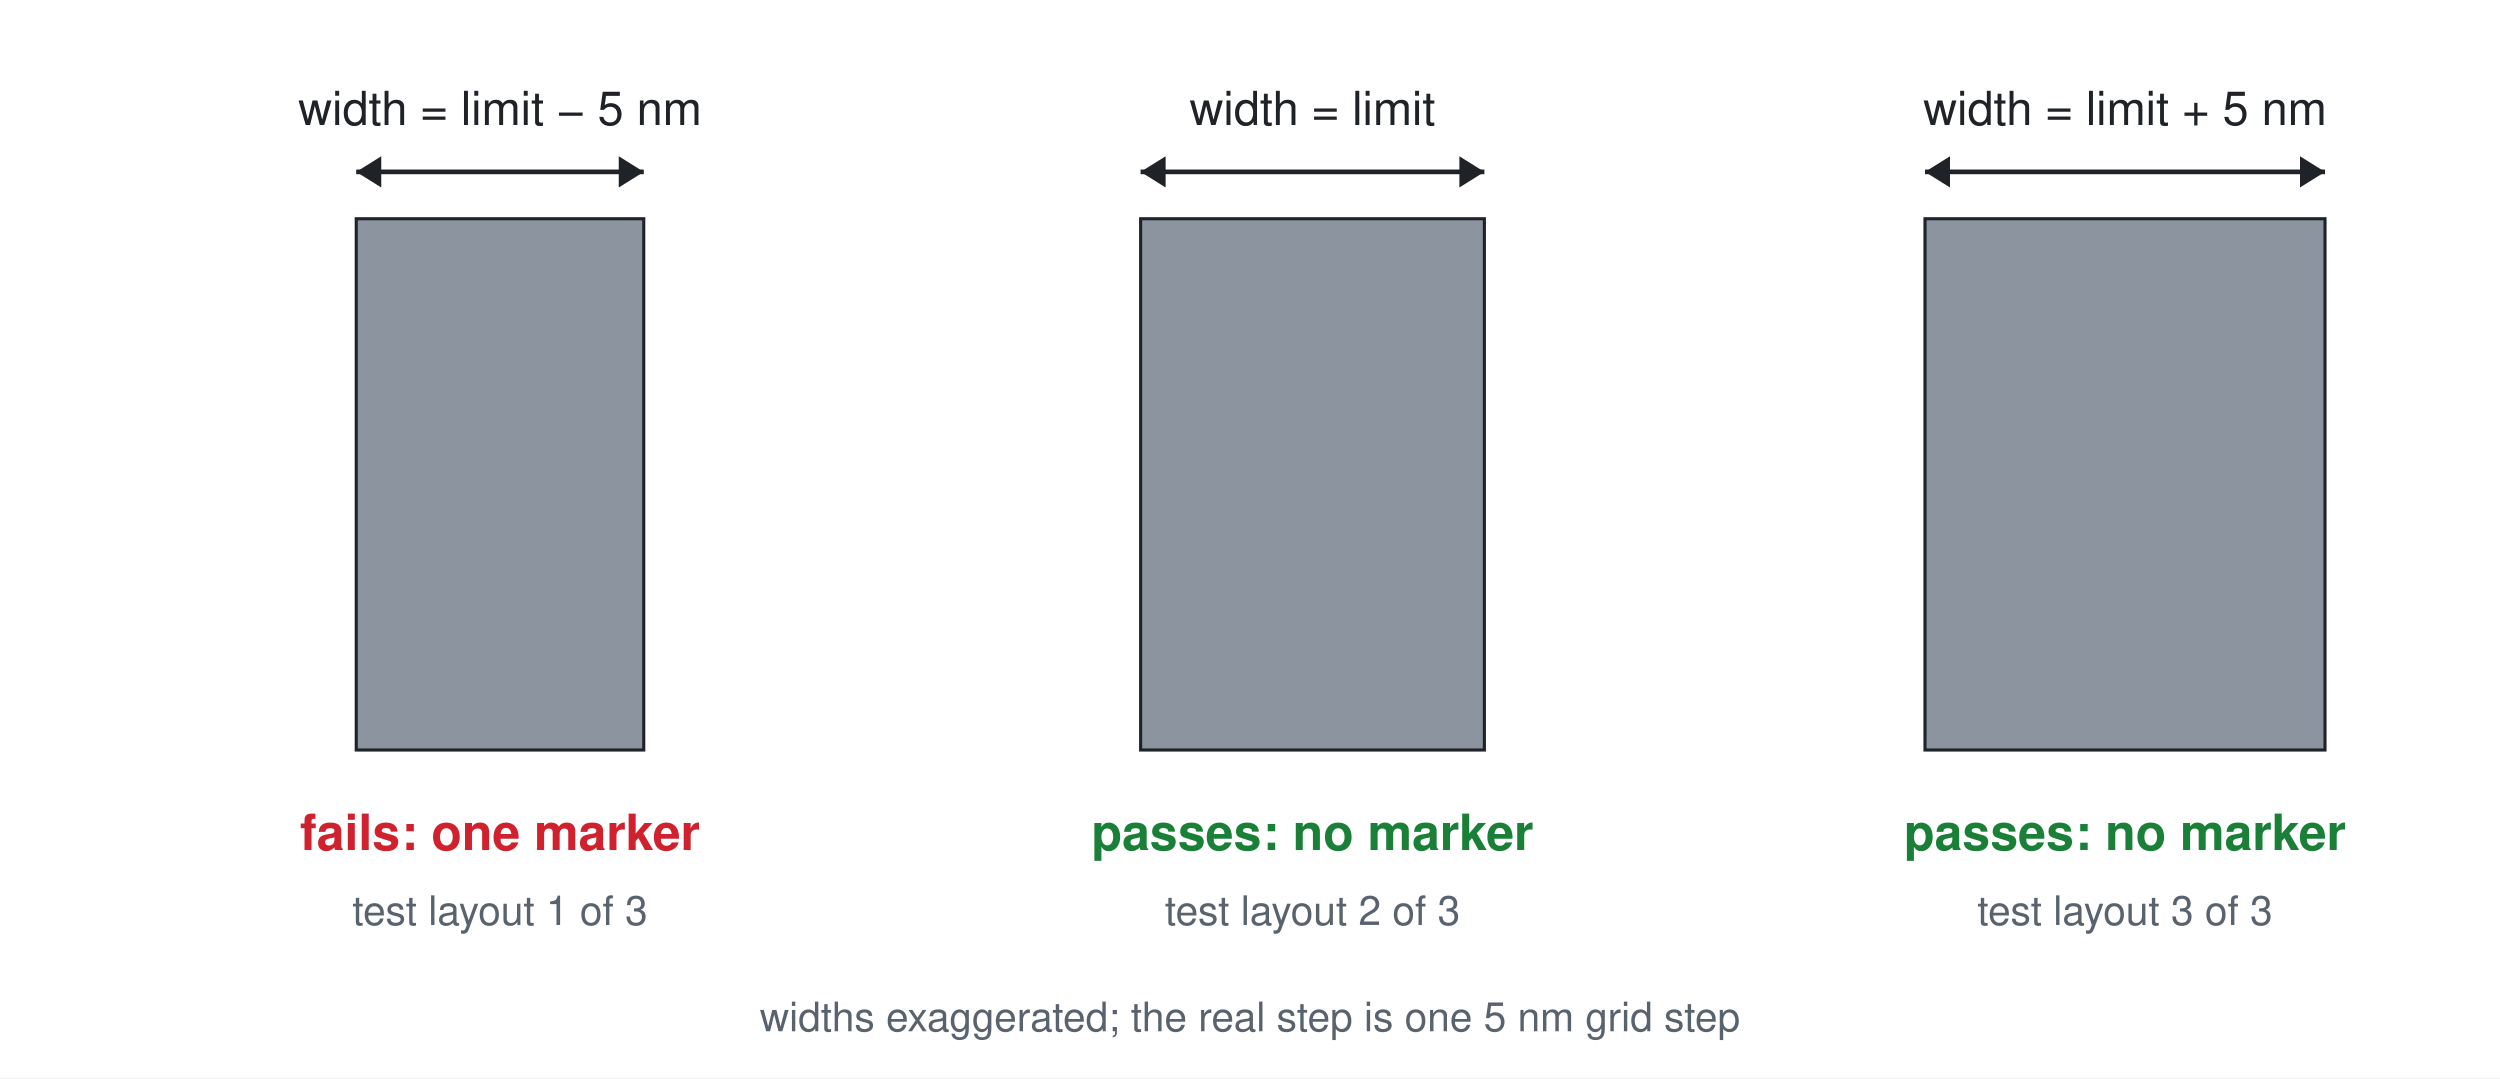
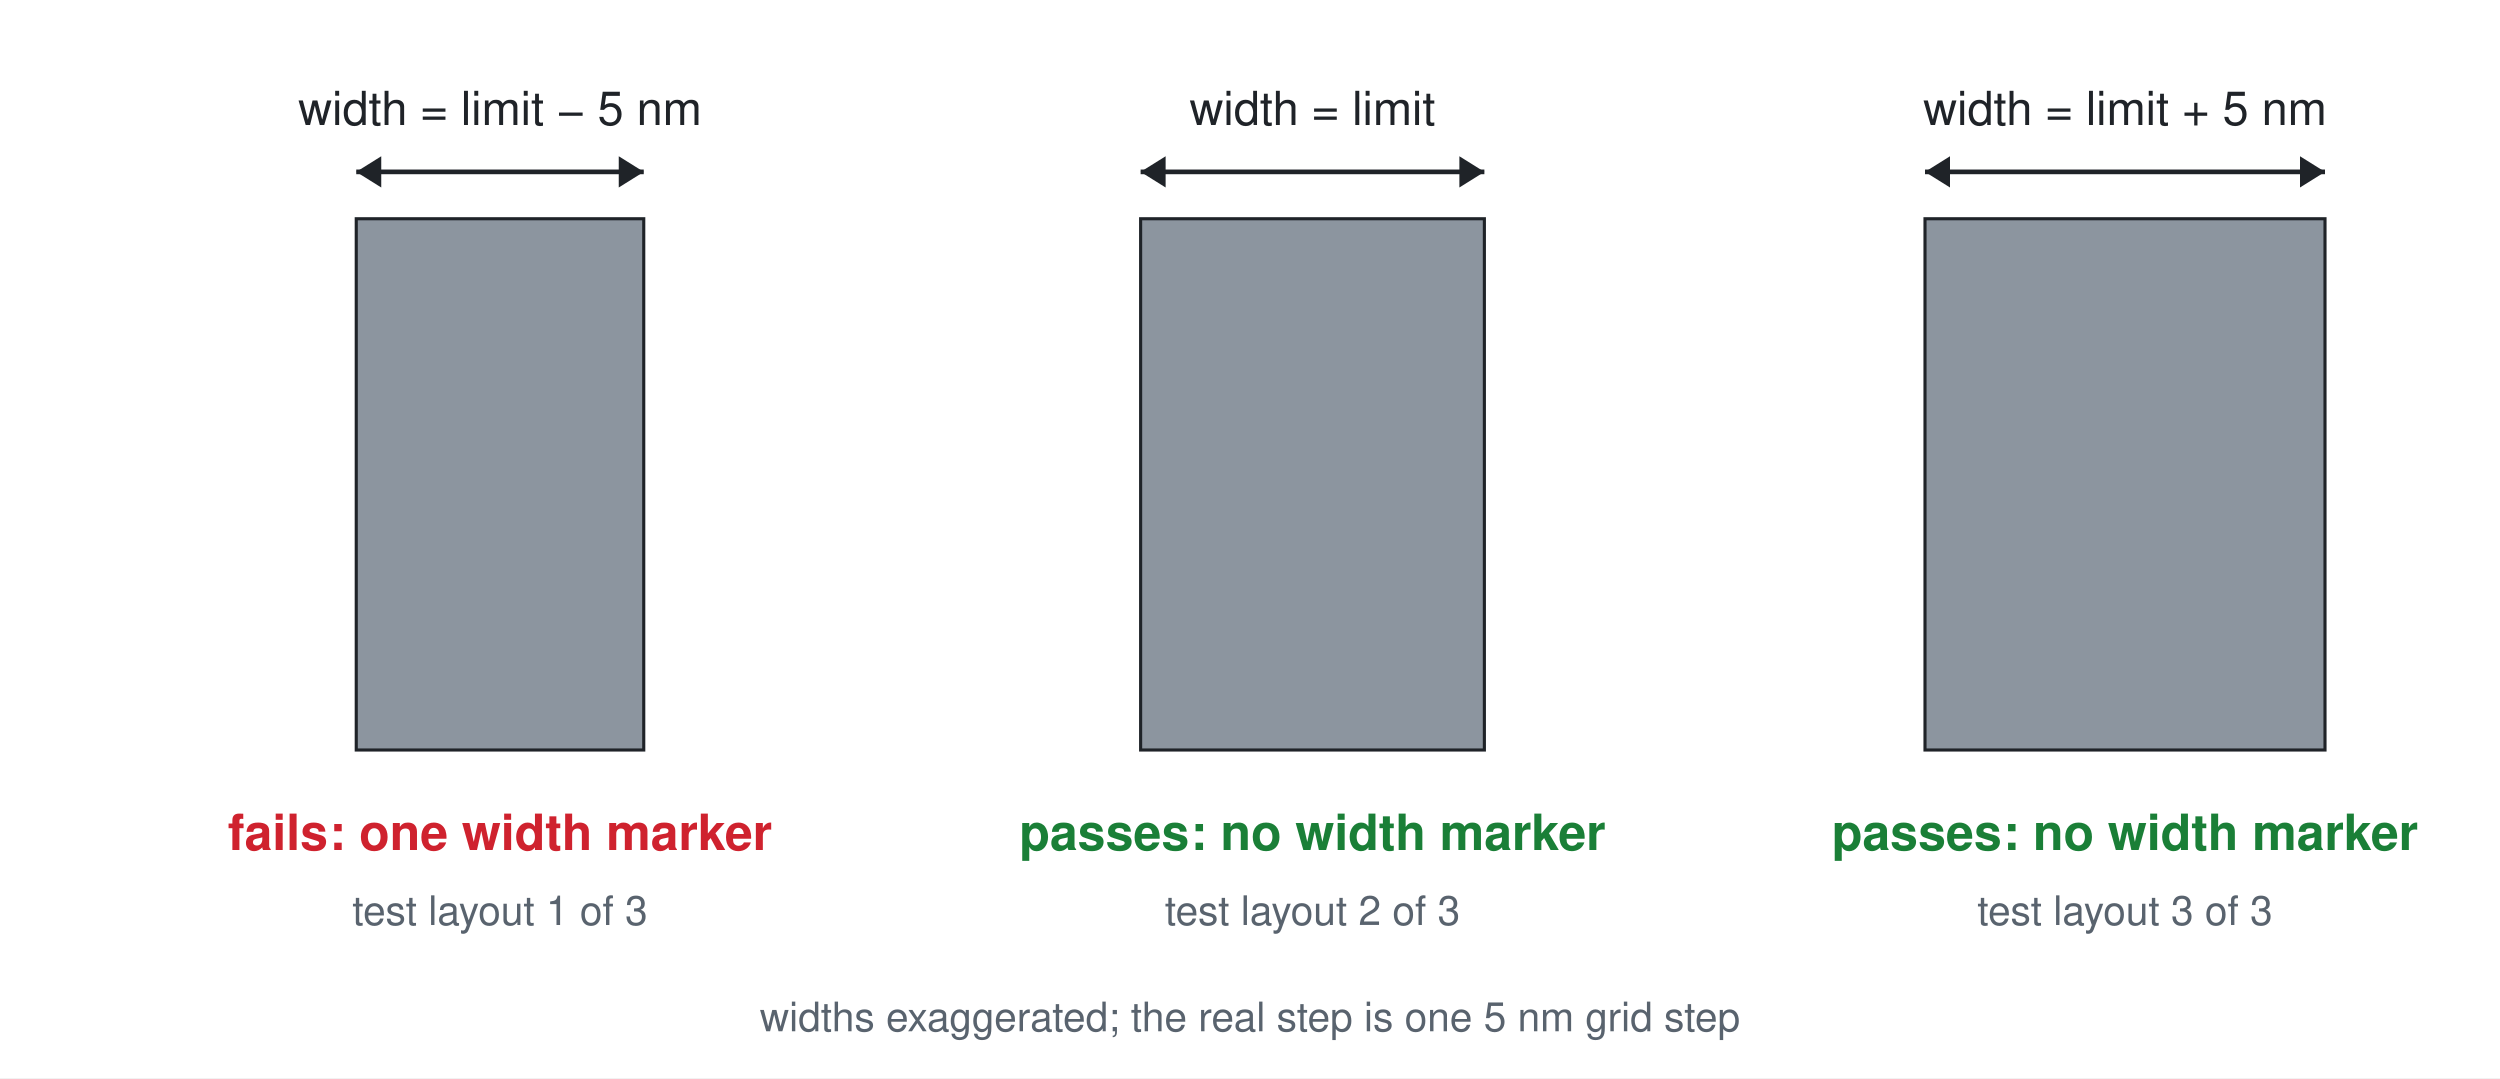
<svg xmlns="http://www.w3.org/2000/svg" width="800" height="345" viewBox="0 0 800 345">
  <rect width="800" height="345" fill="#ffffff" />
  <rect x="114.0" y="70" width="92" height="170" fill="#8c959f" stroke="#1f2328" stroke-width="1" />
  <line x1="114.0" y1="55" x2="206.0" y2="55" stroke="#1f2328" stroke-width="1.5" />
  <path d="M114.0,55 l8,-5 v10 z M206.0,55 l-8,-5 v10 z" fill="#1f2328" />
  <text x="160" y="40" font-family="Helvetica, Arial, sans-serif" font-size="15" fill="#1f2328" text-anchor="middle" font-weight="normal">width = limit − 5 nm</text>
-   <text x="160" y="272" font-family="Helvetica, Arial, sans-serif" font-size="16" fill="#cf222e" text-anchor="middle" font-weight="bold">fails: one marker</text>
+   <text x="160" y="272" font-family="Helvetica, Arial, sans-serif" font-size="16" fill="#cf222e" text-anchor="middle" font-weight="bold">fails: one width marker</text>
  <text x="160" y="296" font-family="Helvetica, Arial, sans-serif" font-size="13" fill="#59636e" text-anchor="middle" font-weight="normal">test layout 1 of 3</text>
  <rect x="365.0" y="70" width="110" height="170" fill="#8c959f" stroke="#1f2328" stroke-width="1" />
  <line x1="365.0" y1="55" x2="475.0" y2="55" stroke="#1f2328" stroke-width="1.5" />
  <path d="M365.0,55 l8,-5 v10 z M475.0,55 l-8,-5 v10 z" fill="#1f2328" />
  <text x="420" y="40" font-family="Helvetica, Arial, sans-serif" font-size="15" fill="#1f2328" text-anchor="middle" font-weight="normal">width = limit</text>
-   <text x="420" y="272" font-family="Helvetica, Arial, sans-serif" font-size="16" fill="#1a7f37" text-anchor="middle" font-weight="bold">passes: no marker</text>
+   <text x="420" y="272" font-family="Helvetica, Arial, sans-serif" font-size="16" fill="#1a7f37" text-anchor="middle" font-weight="bold">passes: no width marker</text>
  <text x="420" y="296" font-family="Helvetica, Arial, sans-serif" font-size="13" fill="#59636e" text-anchor="middle" font-weight="normal">test layout 2 of 3</text>
  <rect x="616.0" y="70" width="128" height="170" fill="#8c959f" stroke="#1f2328" stroke-width="1" />
  <line x1="616.0" y1="55" x2="744.0" y2="55" stroke="#1f2328" stroke-width="1.5" />
  <path d="M616.0,55 l8,-5 v10 z M744.0,55 l-8,-5 v10 z" fill="#1f2328" />
  <text x="680" y="40" font-family="Helvetica, Arial, sans-serif" font-size="15" fill="#1f2328" text-anchor="middle" font-weight="normal">width = limit + 5 nm</text>
-   <text x="680" y="272" font-family="Helvetica, Arial, sans-serif" font-size="16" fill="#1a7f37" text-anchor="middle" font-weight="bold">passes: no marker</text>
+   <text x="680" y="272" font-family="Helvetica, Arial, sans-serif" font-size="16" fill="#1a7f37" text-anchor="middle" font-weight="bold">passes: no width marker</text>
  <text x="680" y="296" font-family="Helvetica, Arial, sans-serif" font-size="13" fill="#59636e" text-anchor="middle" font-weight="normal">test layout 3 of 3</text>
  <text x="400" y="330" font-family="Helvetica, Arial, sans-serif" font-size="13" fill="#59636e" text-anchor="middle" font-weight="normal">widths exaggerated; the real step is one 5 nm grid step</text>
</svg>
